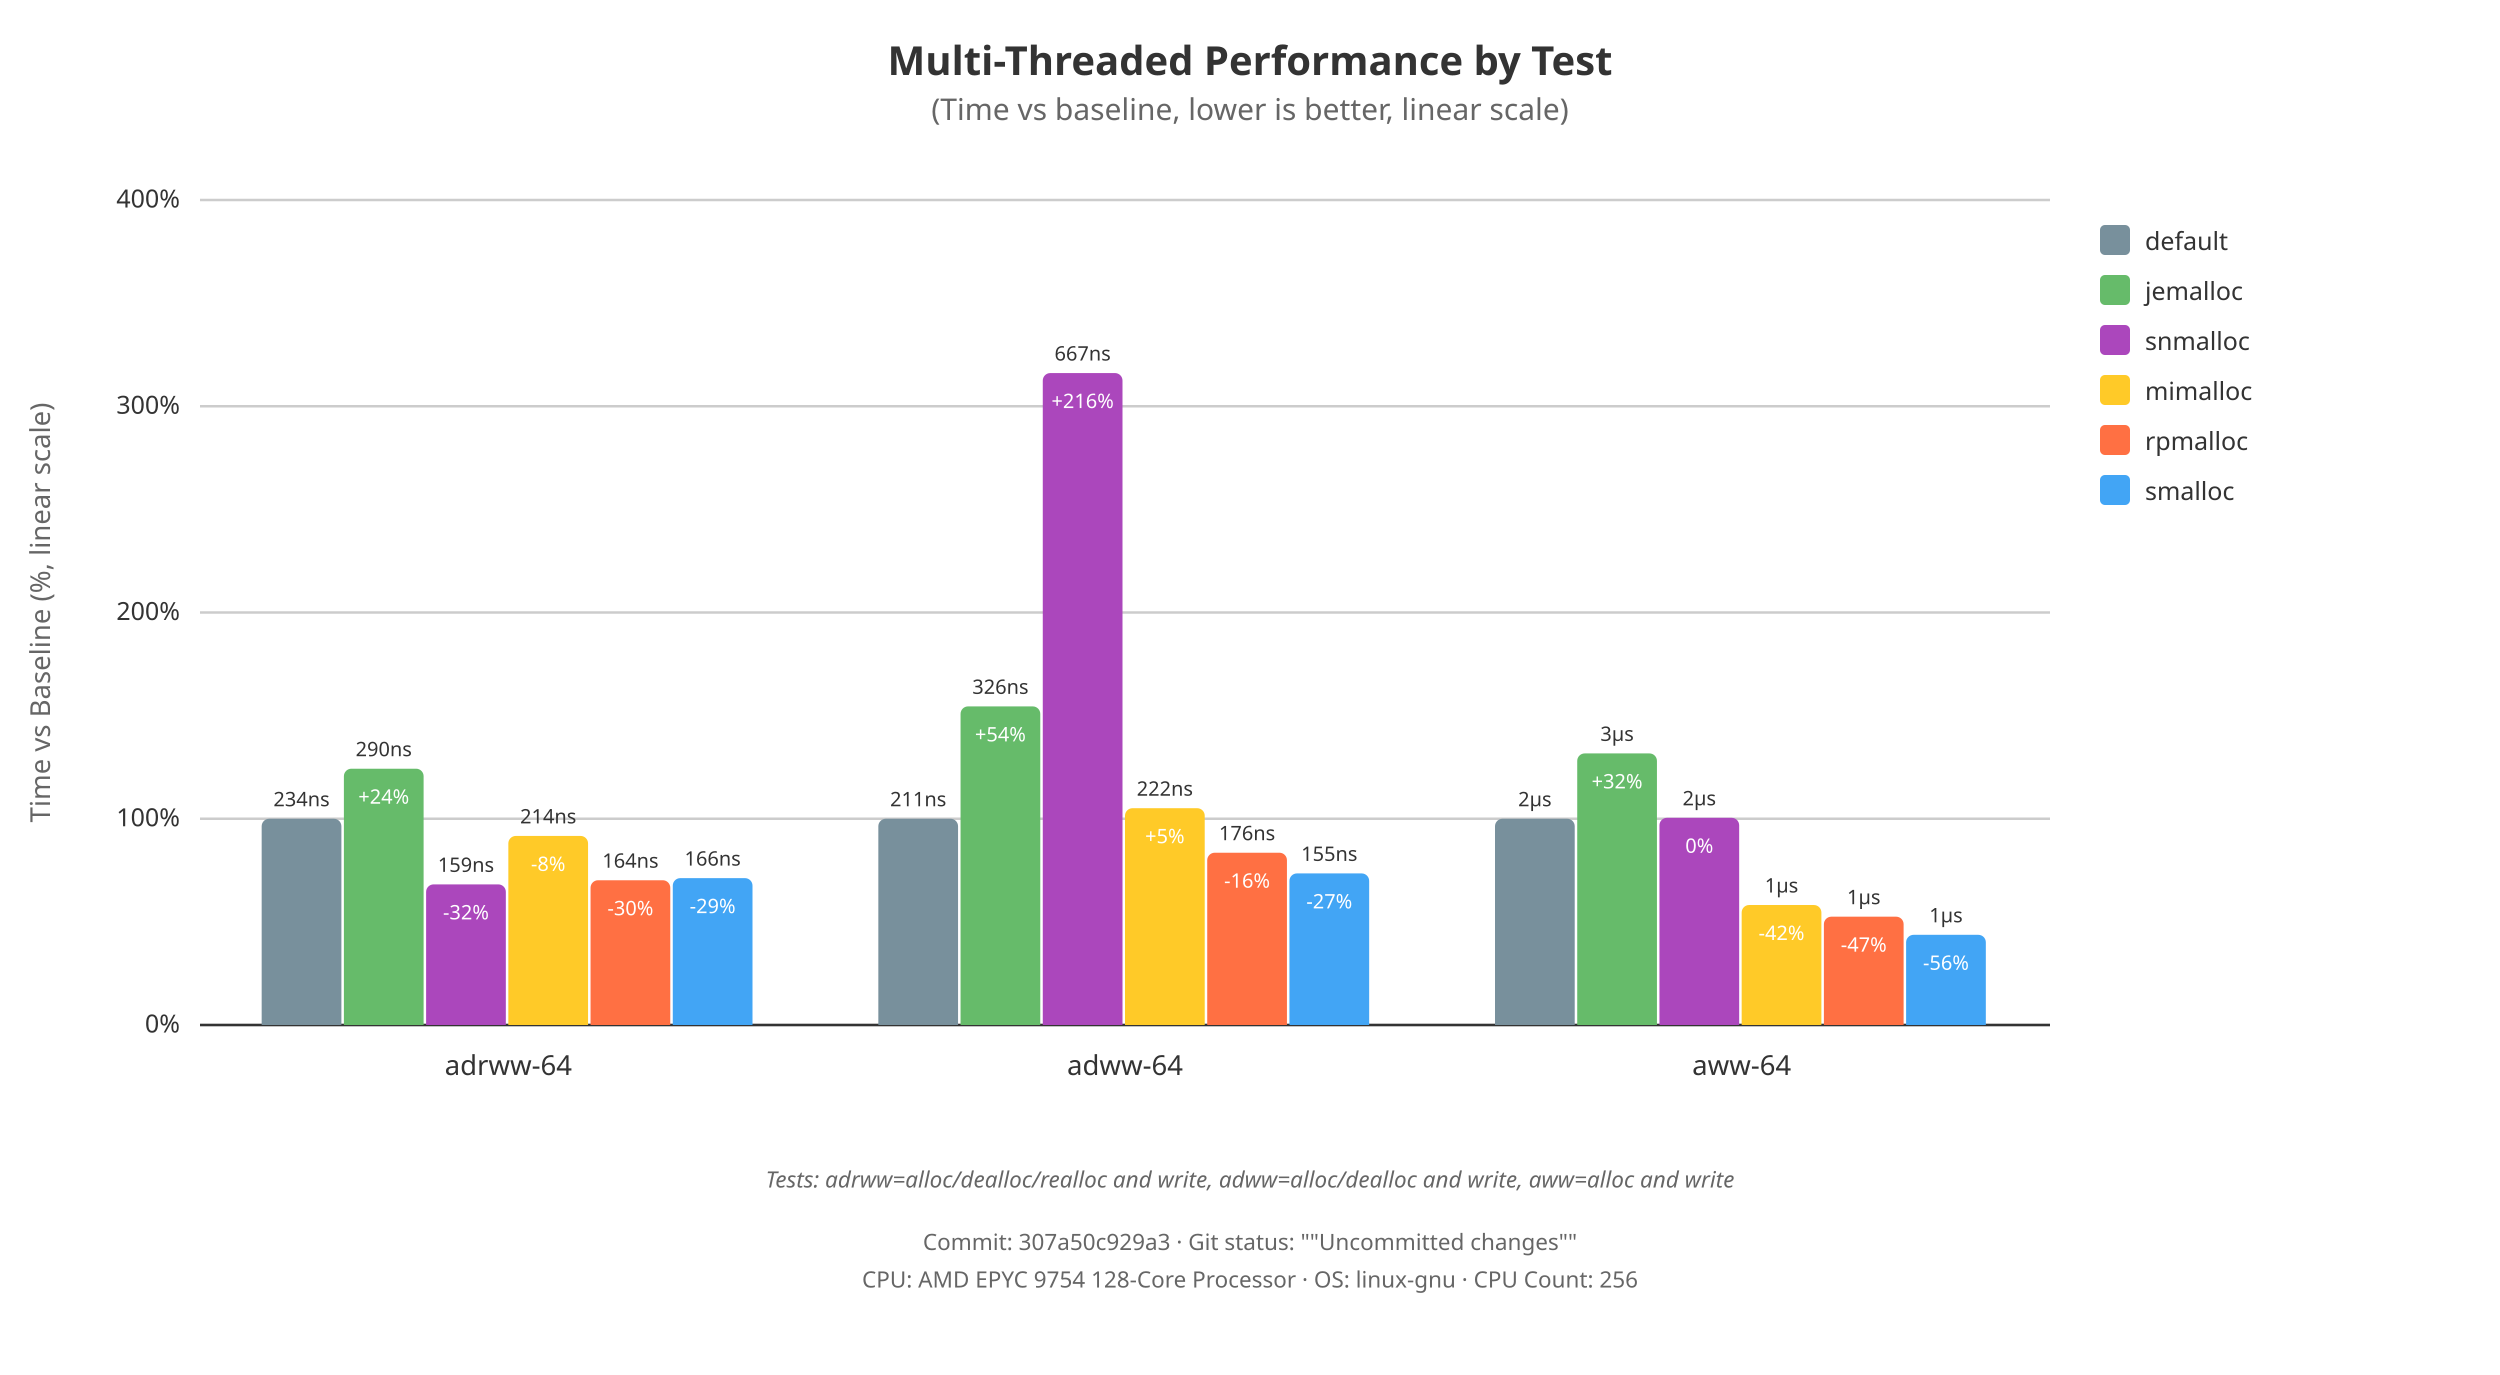
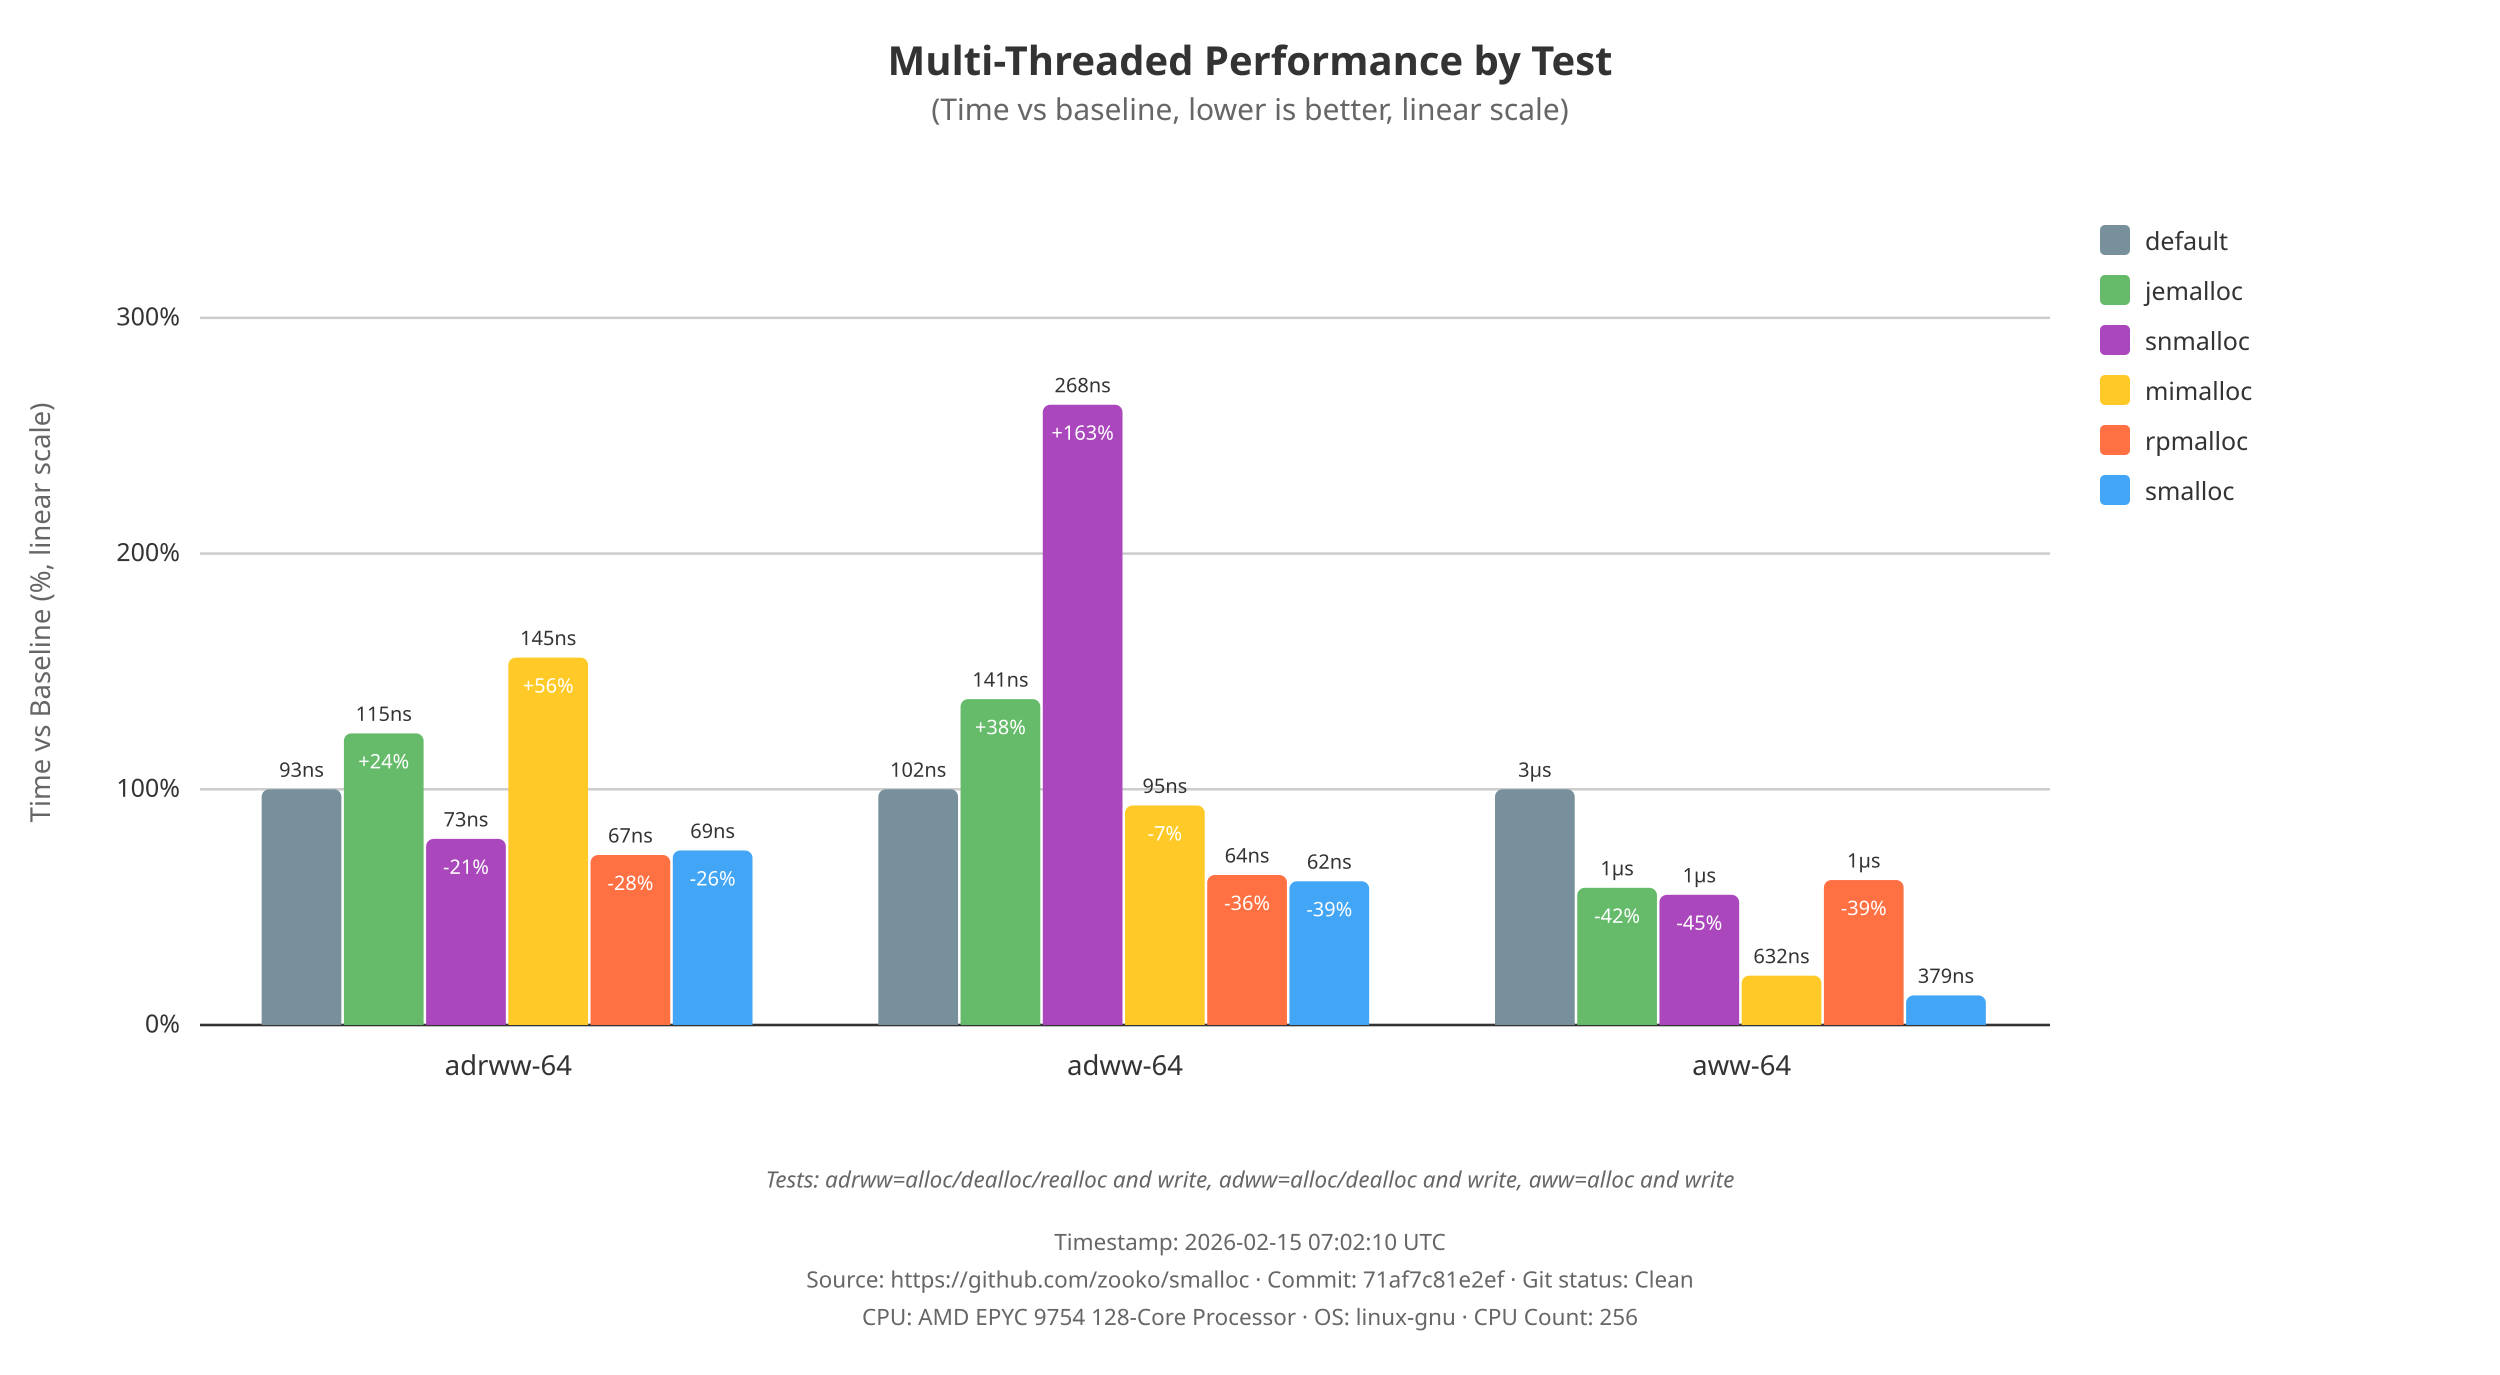
<svg xmlns="http://www.w3.org/2000/svg" viewBox="0 0 1000 550" width="1000" height="550">
  <rect width="1000" height="550" fill="white" />
  <style>
    .title { font-family: sans-serif; font-size: 16px; font-weight: bold; fill: #333333; }
    .subtitle { font-family: sans-serif; font-size: 12px; fill: #666666; }
    .axis-label { font-family: sans-serif; font-size: 11px; fill: #666666; }
    .tick-label { font-family: sans-serif; font-size: 10px; fill: #333333; }
    .tick-label-minor { font-family: sans-serif; font-size: 9px; fill: #999999; }
    .test-label { font-family: sans-serif; font-size: 11px; fill: #333333; }
    .bar-label-value { font-family: sans-serif; font-size: 8px; fill: #333333; }
    .bar-label-pct { font-family: sans-serif; font-size: 8px; fill: white; }
    .legend-text { font-family: sans-serif; font-size: 10px; fill: #333333; }
    .metadata { font-family: sans-serif; font-size: 9px; fill: #666666; }
    .key-text { font-family: sans-serif; font-size: 9px; font-style: italic; fill: #666666; }
    .grid-line-major { stroke: #cccccc; stroke-width: 1; }
    .grid-line-minor { stroke: #e0e0e0; stroke-width: 0.5; stroke-dasharray: 4,3; }
  </style>
  <text x="500.0" y="30" class="title" text-anchor="middle">Multi-Threaded Performance by Test</text>
  <text x="500.0" y="48" class="subtitle" text-anchor="middle">(Time vs baseline, lower is better, linear scale)</text>
  <text x="20" y="245.0" class="axis-label" text-anchor="middle" transform="rotate(-90 20 245.0)">Time vs Baseline (%, linear scale)</text>
  <line x1="80" y1="410.0" x2="820" y2="410.0" class="grid-line-major" />
  <text x="72" y="413.0" class="tick-label" text-anchor="end">0%</text>
-   <line x1="80" y1="327.5" x2="820" y2="327.5" class="grid-line-major" />
-   <text x="72" y="330.5" class="tick-label" text-anchor="end">100%</text>
-   <line x1="80" y1="245.0" x2="820" y2="245.0" class="grid-line-major" />
-   <text x="72" y="248.0" class="tick-label" text-anchor="end">200%</text>
-   <line x1="80" y1="162.5" x2="820" y2="162.5" class="grid-line-major" />
-   <text x="72" y="165.5" class="tick-label" text-anchor="end">300%</text>
-   <line x1="80" y1="80.0" x2="820" y2="80.0" class="grid-line-major" />
-   <text x="72" y="83.0" class="tick-label" text-anchor="end">400%</text>
-   <line x1="80" y1="327.5" x2="820" y2="327.5" class="grid-line-line" />
+   <line x1="80" y1="315.714" x2="820" y2="315.714" class="grid-line-major" />
+   <text x="72" y="318.714" class="tick-label" text-anchor="end">100%</text>
+   <line x1="80" y1="221.429" x2="820" y2="221.429" class="grid-line-major" />
+   <text x="72" y="224.429" class="tick-label" text-anchor="end">200%</text>
+   <line x1="80" y1="127.143" x2="820" y2="127.143" class="grid-line-major" />
+   <text x="72" y="130.143" class="tick-label" text-anchor="end">300%</text>
+   <line x1="80" y1="315.714" x2="820" y2="315.714" class="grid-line-line" />
  <line x1="80" y1="410" x2="820" y2="410" stroke="#333333" stroke-width="1" />
-   <path d="M 104.667 410.0 L 136.556 410.0 L 136.556 330.5 A 3 3 0 0 0 133.556 327.5 L 107.667 327.5 A 3 3 0 0 0 104.667 330.5 Z" fill="#78909c" />
-   <text x="120.611" y="322.5" class="bar-label-value" text-anchor="middle">234ns</text>
-   <path d="M 137.556 410.0 L 169.444 410.0 L 169.444 310.483 A 3 3 0 0 0 166.444 307.483 L 140.556 307.483 A 3 3 0 0 0 137.556 310.483 Z" fill="#66bb6a" />
-   <text x="153.5" y="302.483" class="bar-label-value" text-anchor="middle">290ns</text>
-   <text x="153.5" y="321.483" class="bar-label-pct" text-anchor="middle">+24%</text>
-   <path d="M 170.444 410.0 L 202.333 410.0 L 202.333 356.755 A 3 3 0 0 0 199.333 353.755 L 173.444 353.755 A 3 3 0 0 0 170.444 356.755 Z" fill="#ab47bc" />
-   <text x="186.389" y="348.755" class="bar-label-value" text-anchor="middle">159ns</text>
-   <text x="186.389" y="367.755" class="bar-label-pct" text-anchor="middle">-32%</text>
-   <path d="M 203.333 410.0 L 235.222 410.0 L 235.222 337.372 A 3 3 0 0 0 232.222 334.372 L 206.333 334.372 A 3 3 0 0 0 203.333 337.372 Z" fill="#ffca28" />
-   <text x="219.278" y="329.372" class="bar-label-value" text-anchor="middle">214ns</text>
-   <text x="219.278" y="348.372" class="bar-label-pct" text-anchor="middle">-8%</text>
-   <path d="M 236.222 410.0 L 268.111 410.0 L 268.111 355.098 A 3 3 0 0 0 265.111 352.098 L 239.222 352.098 A 3 3 0 0 0 236.222 355.098 Z" fill="#ff7043" />
-   <text x="252.167" y="347.098" class="bar-label-value" text-anchor="middle">164ns</text>
-   <text x="252.167" y="366.098" class="bar-label-pct" text-anchor="middle">-30%</text>
-   <path d="M 269.111 410.0 L 301 410.0 L 301 354.253 A 3 3 0 0 0 298 351.253 L 272.111 351.253 A 3 3 0 0 0 269.111 354.253 Z" fill="#42a5f5" />
-   <text x="285.056" y="346.253" class="bar-label-value" text-anchor="middle">166ns</text>
-   <text x="285.056" y="365.253" class="bar-label-pct" text-anchor="middle">-29%</text>
+   <path d="M 104.667 410.0 L 136.556 410.0 L 136.556 318.714 A 3 3 0 0 0 133.556 315.714 L 107.667 315.714 A 3 3 0 0 0 104.667 318.714 Z" fill="#78909c" />
+   <text x="120.611" y="310.714" class="bar-label-value" text-anchor="middle">93ns</text>
+   <path d="M 137.556 410.0 L 169.444 410.0 L 169.444 296.352 A 3 3 0 0 0 166.444 293.352 L 140.556 293.352 A 3 3 0 0 0 137.556 296.352 Z" fill="#66bb6a" />
+   <text x="153.5" y="288.352" class="bar-label-value" text-anchor="middle">115ns</text>
+   <text x="153.5" y="307.352" class="bar-label-pct" text-anchor="middle">+24%</text>
+   <path d="M 170.444 410.0 L 202.333 410.0 L 202.333 338.559 A 3 3 0 0 0 199.333 335.559 L 173.444 335.559 A 3 3 0 0 0 170.444 338.559 Z" fill="#ab47bc" />
+   <text x="186.389" y="330.559" class="bar-label-value" text-anchor="middle">73ns</text>
+   <text x="186.389" y="349.559" class="bar-label-pct" text-anchor="middle">-21%</text>
+   <path d="M 203.333 410.0 L 235.222 410.0 L 235.222 266.031 A 3 3 0 0 0 232.222 263.031 L 206.333 263.031 A 3 3 0 0 0 203.333 266.031 Z" fill="#ffca28" />
+   <text x="219.278" y="258.031" class="bar-label-value" text-anchor="middle">145ns</text>
+   <text x="219.278" y="277.031" class="bar-label-pct" text-anchor="middle">+56%</text>
+   <path d="M 236.222 410.0 L 268.111 410.0 L 268.111 345.005 A 3 3 0 0 0 265.111 342.005 L 239.222 342.005 A 3 3 0 0 0 236.222 345.005 Z" fill="#ff7043" />
+   <text x="252.167" y="337.005" class="bar-label-value" text-anchor="middle">67ns</text>
+   <text x="252.167" y="356.005" class="bar-label-pct" text-anchor="middle">-28%</text>
+   <path d="M 269.111 410.0 L 301 410.0 L 301 343.192 A 3 3 0 0 0 298 340.192 L 272.111 340.192 A 3 3 0 0 0 269.111 343.192 Z" fill="#42a5f5" />
+   <text x="285.056" y="335.192" class="bar-label-value" text-anchor="middle">69ns</text>
+   <text x="285.056" y="354.192" class="bar-label-pct" text-anchor="middle">-26%</text>
  <text x="203.333" y="430" class="test-label" text-anchor="middle">adrww-64</text>
-   <path d="M 351.333 410.0 L 383.222 410.0 L 383.222 330.5 A 3 3 0 0 0 380.222 327.5 L 354.333 327.5 A 3 3 0 0 0 351.333 330.5 Z" fill="#78909c" />
-   <text x="367.278" y="322.5" class="bar-label-value" text-anchor="middle">211ns</text>
-   <path d="M 384.222 410.0 L 416.111 410.0 L 416.111 285.56 A 3 3 0 0 0 413.111 282.56 L 387.222 282.56 A 3 3 0 0 0 384.222 285.56 Z" fill="#66bb6a" />
-   <text x="400.167" y="277.56" class="bar-label-value" text-anchor="middle">326ns</text>
-   <text x="400.167" y="296.56" class="bar-label-pct" text-anchor="middle">+54%</text>
-   <path d="M 417.111 410.0 L 449.0 410.0 L 449.0 152.225 A 3 3 0 0 0 446.0 149.225 L 420.111 149.225 A 3 3 0 0 0 417.111 152.225 Z" fill="#ab47bc" />
-   <text x="433.056" y="144.225" class="bar-label-value" text-anchor="middle">667ns</text>
-   <text x="433.056" y="163.225" class="bar-label-pct" text-anchor="middle">+216%</text>
-   <path d="M 450.0 410.0 L 481.889 410.0 L 481.889 326.283 A 3 3 0 0 0 478.889 323.283 L 453.0 323.283 A 3 3 0 0 0 450.0 326.283 Z" fill="#ffca28" />
-   <text x="465.944" y="318.283" class="bar-label-value" text-anchor="middle">222ns</text>
-   <text x="465.944" y="337.283" class="bar-label-pct" text-anchor="middle">+5%</text>
-   <path d="M 482.889 410.0 L 514.778 410.0 L 514.778 344.087 A 3 3 0 0 0 511.778 341.087 L 485.889 341.087 A 3 3 0 0 0 482.889 344.087 Z" fill="#ff7043" />
-   <text x="498.833" y="336.087" class="bar-label-value" text-anchor="middle">176ns</text>
-   <text x="498.833" y="355.087" class="bar-label-pct" text-anchor="middle">-16%</text>
-   <path d="M 515.778 410.0 L 547.667 410.0 L 547.667 352.365 A 3 3 0 0 0 544.667 349.365 L 518.778 349.365 A 3 3 0 0 0 515.778 352.365 Z" fill="#42a5f5" />
-   <text x="531.722" y="344.365" class="bar-label-value" text-anchor="middle">155ns</text>
-   <text x="531.722" y="363.365" class="bar-label-pct" text-anchor="middle">-27%</text>
+   <path d="M 351.333 410.0 L 383.222 410.0 L 383.222 318.714 A 3 3 0 0 0 380.222 315.714 L 354.333 315.714 A 3 3 0 0 0 351.333 318.714 Z" fill="#78909c" />
+   <text x="367.278" y="310.714" class="bar-label-value" text-anchor="middle">102ns</text>
+   <path d="M 384.222 410.0 L 416.111 410.0 L 416.111 282.664 A 3 3 0 0 0 413.111 279.664 L 387.222 279.664 A 3 3 0 0 0 384.222 282.664 Z" fill="#66bb6a" />
+   <text x="400.167" y="274.664" class="bar-label-value" text-anchor="middle">141ns</text>
+   <text x="400.167" y="293.664" class="bar-label-pct" text-anchor="middle">+38%</text>
+   <path d="M 417.111 410.0 L 449.0 410.0 L 449.0 164.899 A 3 3 0 0 0 446.0 161.899 L 420.111 161.899 A 3 3 0 0 0 417.111 164.899 Z" fill="#ab47bc" />
+   <text x="433.056" y="156.899" class="bar-label-value" text-anchor="middle">268ns</text>
+   <text x="433.056" y="175.899" class="bar-label-pct" text-anchor="middle">+163%</text>
+   <path d="M 450.0 410.0 L 481.889 410.0 L 481.889 325.185 A 3 3 0 0 0 478.889 322.185 L 453.0 322.185 A 3 3 0 0 0 450.0 325.185 Z" fill="#ffca28" />
+   <text x="465.944" y="317.185" class="bar-label-value" text-anchor="middle">95ns</text>
+   <text x="465.944" y="336.185" class="bar-label-pct" text-anchor="middle">-7%</text>
+   <path d="M 482.889 410.0 L 514.778 410.0 L 514.778 353.008 A 3 3 0 0 0 511.778 350.008 L 485.889 350.008 A 3 3 0 0 0 482.889 353.008 Z" fill="#ff7043" />
+   <text x="498.833" y="345.008" class="bar-label-value" text-anchor="middle">64ns</text>
+   <text x="498.833" y="364.008" class="bar-label-pct" text-anchor="middle">-36%</text>
+   <path d="M 515.778 410.0 L 547.667 410.0 L 547.667 355.504 A 3 3 0 0 0 544.667 352.504 L 518.778 352.504 A 3 3 0 0 0 515.778 355.504 Z" fill="#42a5f5" />
+   <text x="531.722" y="347.504" class="bar-label-value" text-anchor="middle">62ns</text>
+   <text x="531.722" y="366.504" class="bar-label-pct" text-anchor="middle">-39%</text>
  <text x="450.0" y="430" class="test-label" text-anchor="middle">adww-64</text>
-   <path d="M 598 410.0 L 629.889 410.0 L 629.889 330.5 A 3 3 0 0 0 626.889 327.5 L 601 327.5 A 3 3 0 0 0 598 330.5 Z" fill="#78909c" />
-   <text x="613.944" y="322.5" class="bar-label-value" text-anchor="middle">2μs</text>
-   <path d="M 630.889 410.0 L 662.778 410.0 L 662.778 304.366 A 3 3 0 0 0 659.778 301.366 L 633.889 301.366 A 3 3 0 0 0 630.889 304.366 Z" fill="#66bb6a" />
-   <text x="646.833" y="296.366" class="bar-label-value" text-anchor="middle">3μs</text>
-   <text x="646.833" y="315.366" class="bar-label-pct" text-anchor="middle">+32%</text>
-   <path d="M 663.778 410.0 L 695.667 410.0 L 695.667 330.124 A 3 3 0 0 0 692.667 327.124 L 666.778 327.124 A 3 3 0 0 0 663.778 330.124 Z" fill="#ab47bc" />
-   <text x="679.722" y="322.124" class="bar-label-value" text-anchor="middle">2μs</text>
-   <text x="679.722" y="341.124" class="bar-label-pct" text-anchor="middle">0%</text>
-   <path d="M 696.667 410.0 L 728.556 410.0 L 728.556 365.004 A 3 3 0 0 0 725.556 362.004 L 699.667 362.004 A 3 3 0 0 0 696.667 365.004 Z" fill="#ffca28" />
-   <text x="712.611" y="357.004" class="bar-label-value" text-anchor="middle">1μs</text>
-   <text x="712.611" y="376.004" class="bar-label-pct" text-anchor="middle">-42%</text>
-   <path d="M 729.556 410.0 L 761.444 410.0 L 761.444 369.671 A 3 3 0 0 0 758.444 366.671 L 732.556 366.671 A 3 3 0 0 0 729.556 369.671 Z" fill="#ff7043" />
-   <text x="745.5" y="361.671" class="bar-label-value" text-anchor="middle">1μs</text>
-   <text x="745.5" y="380.671" class="bar-label-pct" text-anchor="middle">-47%</text>
-   <path d="M 762.444 410.0 L 794.333 410.0 L 794.333 376.928 A 3 3 0 0 0 791.333 373.928 L 765.444 373.928 A 3 3 0 0 0 762.444 376.928 Z" fill="#42a5f5" />
-   <text x="778.389" y="368.928" class="bar-label-value" text-anchor="middle">1μs</text>
-   <text x="778.389" y="387.928" class="bar-label-pct" text-anchor="middle">-56%</text>
+   <path d="M 598 410.0 L 629.889 410.0 L 629.889 318.714 A 3 3 0 0 0 626.889 315.714 L 601 315.714 A 3 3 0 0 0 598 318.714 Z" fill="#78909c" />
+   <text x="613.944" y="310.714" class="bar-label-value" text-anchor="middle">3μs</text>
+   <path d="M 630.889 410.0 L 662.778 410.0 L 662.778 358.131 A 3 3 0 0 0 659.778 355.131 L 633.889 355.131 A 3 3 0 0 0 630.889 358.131 Z" fill="#66bb6a" />
+   <text x="646.833" y="350.131" class="bar-label-value" text-anchor="middle">1μs</text>
+   <text x="646.833" y="369.131" class="bar-label-pct" text-anchor="middle">-42%</text>
+   <path d="M 663.778 410.0 L 695.667 410.0 L 695.667 360.926 A 3 3 0 0 0 692.667 357.926 L 666.778 357.926 A 3 3 0 0 0 663.778 360.926 Z" fill="#ab47bc" />
+   <text x="679.722" y="352.926" class="bar-label-value" text-anchor="middle">1μs</text>
+   <text x="679.722" y="371.926" class="bar-label-pct" text-anchor="middle">-45%</text>
+   <path d="M 696.667 410.0 L 728.556 410.0 L 728.556 393.262 A 3 3 0 0 0 725.556 390.262 L 699.667 390.262 A 3 3 0 0 0 696.667 393.262 Z" fill="#ffca28" />
+   <text x="712.611" y="385.262" class="bar-label-value" text-anchor="middle">632ns</text>
+   <path d="M 729.556 410.0 L 761.444 410.0 L 761.444 355.02 A 3 3 0 0 0 758.444 352.02 L 732.556 352.02 A 3 3 0 0 0 729.556 355.02 Z" fill="#ff7043" />
+   <text x="745.5" y="347.02" class="bar-label-value" text-anchor="middle">1μs</text>
+   <text x="745.5" y="366.02" class="bar-label-pct" text-anchor="middle">-39%</text>
+   <path d="M 762.444 410.0 L 794.333 410.0 L 794.333 401.164 A 3 3 0 0 0 791.333 398.164 L 765.444 398.164 A 3 3 0 0 0 762.444 401.164 Z" fill="#42a5f5" />
+   <text x="778.389" y="393.164" class="bar-label-value" text-anchor="middle">379ns</text>
  <text x="696.667" y="430" class="test-label" text-anchor="middle">aww-64</text>
  <rect x="840" y="90" width="12" height="12" fill="#78909c" rx="2" />
  <text x="858" y="100" class="legend-text">default</text>
  <rect x="840" y="110" width="12" height="12" fill="#66bb6a" rx="2" />
  <text x="858" y="120" class="legend-text">jemalloc</text>
  <rect x="840" y="130" width="12" height="12" fill="#ab47bc" rx="2" />
  <text x="858" y="140" class="legend-text">snmalloc</text>
  <rect x="840" y="150" width="12" height="12" fill="#ffca28" rx="2" />
  <text x="858" y="160" class="legend-text">mimalloc</text>
  <rect x="840" y="170" width="12" height="12" fill="#ff7043" rx="2" />
  <text x="858" y="180" class="legend-text">rpmalloc</text>
  <rect x="840" y="190" width="12" height="12" fill="#42a5f5" rx="2" />
  <text x="858" y="200" class="legend-text">smalloc</text>
  <text x="500.0" y="475" class="key-text" text-anchor="middle">Tests: adrww=alloc/dealloc/realloc and write, adww=alloc/dealloc and write, aww=alloc and write</text>
-   <text x="500.0" y="500" class="metadata" text-anchor="middle">Commit: 307a50c929a3 · Git status: ""Uncommitted changes""</text>
-   <text x="500.0" y="515" class="metadata" text-anchor="middle">CPU:                           AMD EPYC 9754 128-Core Processor · OS: linux-gnu · CPU Count: 256</text>
+   <text x="500.0" y="500" class="metadata" text-anchor="middle">Timestamp: 2026-02-15 07:02:10 UTC</text>
+   <text x="500.0" y="515" class="metadata" text-anchor="middle">Source: https://github.com/zooko/smalloc · Commit: 71af7c81e2ef · Git status: Clean</text>
+   <text x="500.0" y="530" class="metadata" text-anchor="middle">CPU:                           AMD EPYC 9754 128-Core Processor · OS: linux-gnu · CPU Count: 256</text>
</svg>
